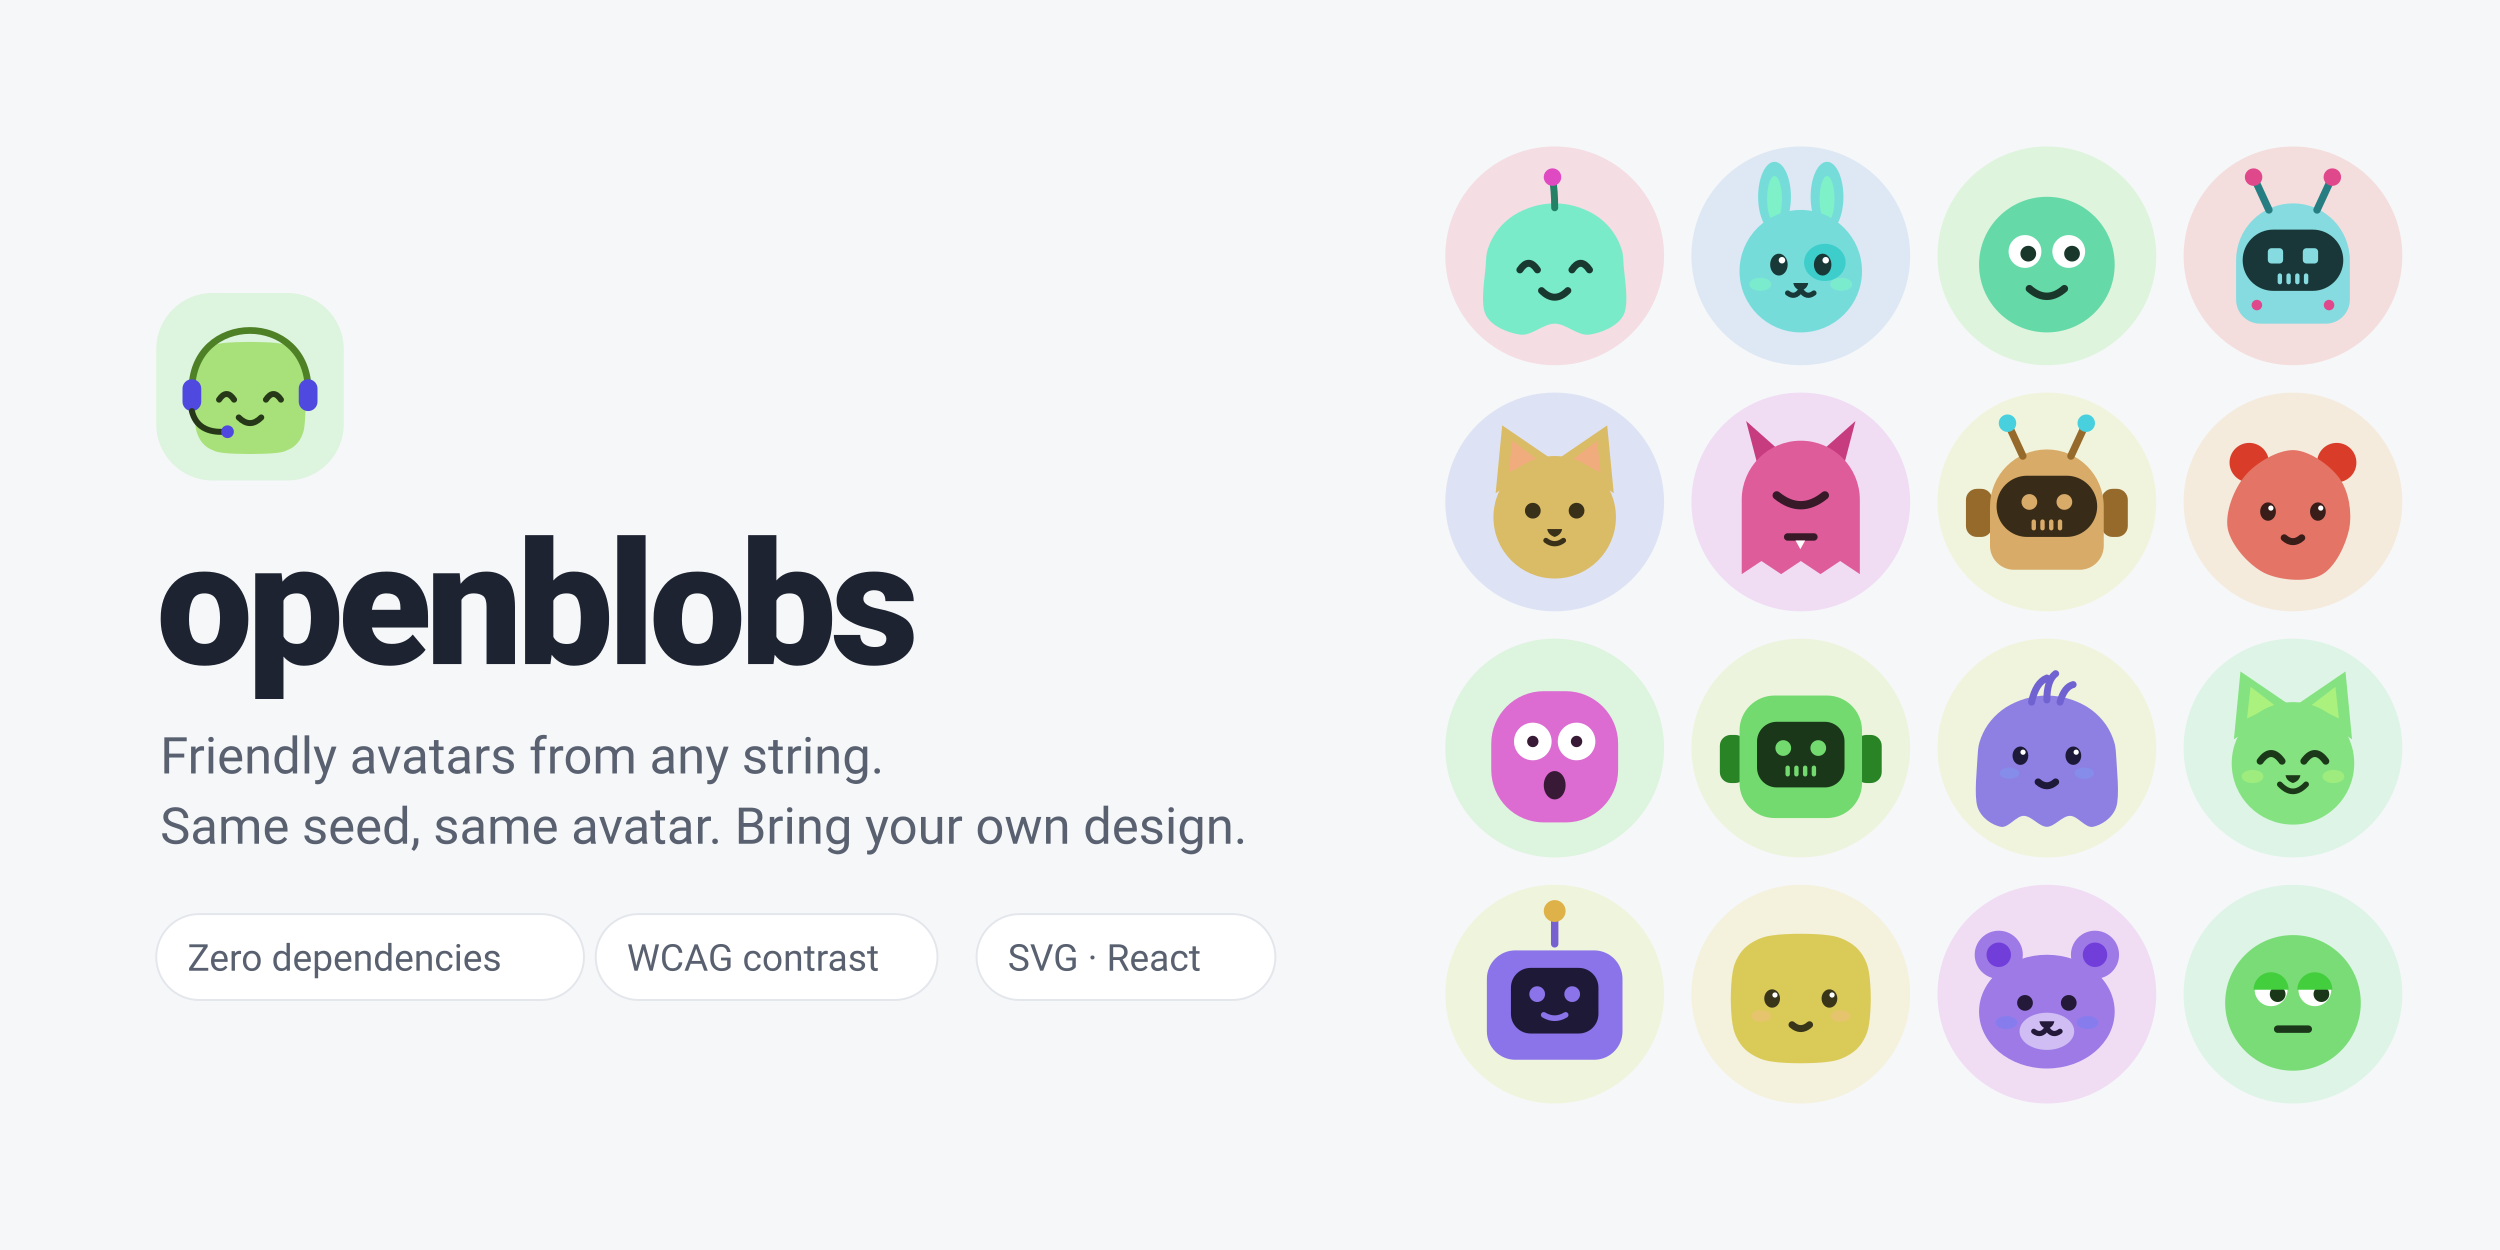
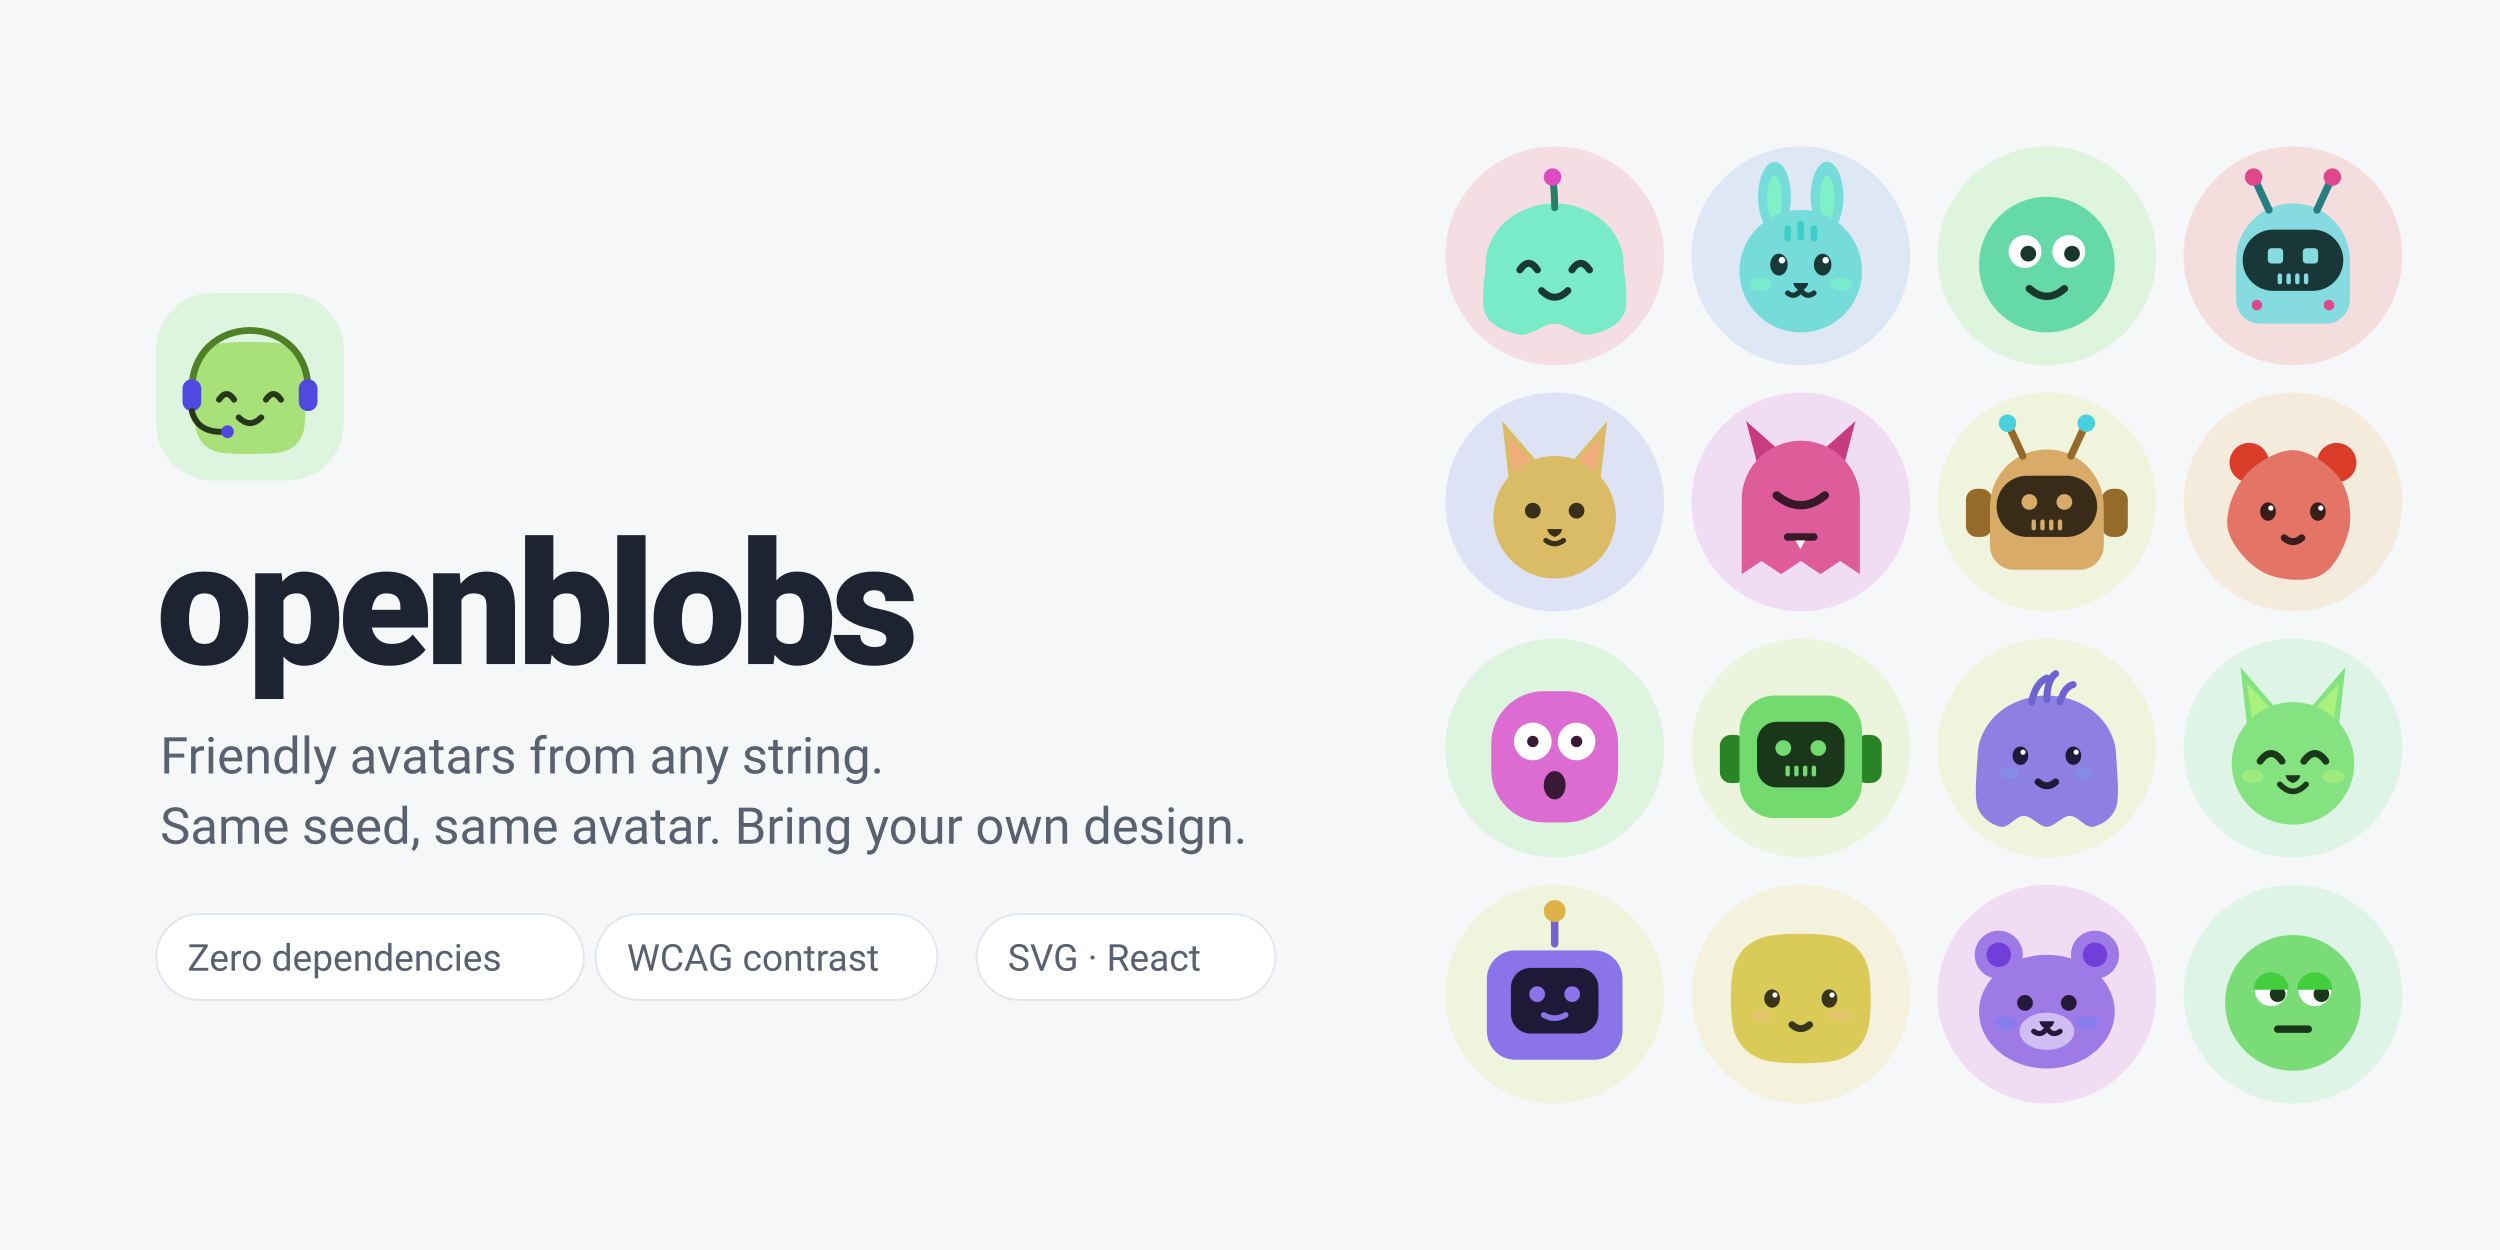
<svg xmlns="http://www.w3.org/2000/svg" viewBox="0 0 1280 640" width="1280" height="640">
  <rect width="1280" height="640" fill="#f6f7f9" />
  <svg x="80" y="150" viewBox="0 0 100 100" width="96" height="96" aria-hidden="true">
    <rect width="100" height="100" rx="30" fill="#ddf4de" />
    <path d="M79.7 56C79.7 60.8 79.5 67 79.1 70.4C78.8 73.8 78.2 74.8 77.5 76.6C76.7 78.3 75.8 79.6 74.6 80.8C73.4 82 72.1 82.9 70.4 83.6C68.7 84.4 67.7 84.9 64.3 85.3C60.9 85.7 54.8 85.9 50 85.9C45.2 85.9 39.1 85.7 35.7 85.3C32.3 84.9 31.3 84.4 29.6 83.6C27.9 82.9 26.6 82 25.4 80.8C24.2 79.6 23.3 78.3 22.5 76.6C21.8 74.8 21.2 73.8 20.9 70.4C20.5 67 20.3 60.8 20.3 56C20.3 51.2 20.5 45 20.9 41.6C21.2 38.2 21.8 37.2 22.5 35.4C23.3 33.7 24.2 32.4 25.4 31.2C26.6 30 27.9 29.1 29.6 28.4C31.3 27.6 32.3 27.1 35.7 26.7C39.1 26.3 45.2 26.1 50 26.1C54.8 26.1 60.9 26.3 64.3 26.7C67.7 27.1 68.7 27.6 70.4 28.4C72.1 29.1 73.4 30 74.6 31.2C75.8 32.4 76.7 33.7 77.5 35.4C78.2 37.2 78.8 38.2 79.1 41.6C79.5 45 79.7 51.2 79.7 56Z" fill="#a8e179" />
    <path d="M19 53 C18 9 82 9 81 53" stroke="#4e8025" stroke-width="3.6" fill="none" />
    <rect x="14" y="46" width="10" height="17" rx="5" fill="#5049df" />
    <rect x="76" y="46" width="10" height="17" rx="5" fill="#5049df" />
    <path d="M19 63 Q22 75 37 74" stroke="#273819" stroke-width="3.2" stroke-linecap="round" stroke-linejoin="round" fill="none" />
    <circle cx="38" cy="74" r="3.4" fill="#5049df" />
    <path d="M33.5 56.9 q4 -6 8 0 M58.5 56.9 q4 -6 8 0" stroke="#273819" stroke-width="3.2" stroke-linecap="round" stroke-linejoin="round" fill="none" />
    <path d="M44 66.4 q6 6 12 0" stroke="#273819" stroke-width="3.2" stroke-linecap="round" stroke-linejoin="round" fill="none" />
  </svg>
  <text x="80" y="340" font-size="88" fill="#1d2330" font-family="system-ui, -apple-system, 'Segoe UI', Roboto, sans-serif" font-weight="800" letter-spacing="-3">openblobs</text>
  <text x="82" y="396" font-size="26" fill="#596170" font-family="system-ui, -apple-system, 'Segoe UI', Roboto, sans-serif">Friendly avatars from any string.</text>
  <text x="82" y="432" font-size="26" fill="#596170" font-family="system-ui, -apple-system, 'Segoe UI', Roboto, sans-serif">Same seed, same avatar. Bring your own design.</text>
  <g transform="translate(80 468)">
    <rect width="219" height="44" rx="22" fill="#ffffff" stroke="#e3e6eb" />
    <text x="16" y="29" font-size="19" fill="#596170" font-family="system-ui, -apple-system, 'Segoe UI', Roboto, sans-serif">Zero dependencies</text>
  </g>
  <g transform="translate(305 468)">
    <rect width="175" height="44" rx="22" fill="#ffffff" stroke="#e3e6eb" />
    <text x="16" y="29" font-size="19" fill="#596170" font-family="system-ui, -apple-system, 'Segoe UI', Roboto, sans-serif">WCAG contrast</text>
  </g>
  <g transform="translate(500 468)">
    <rect width="153" height="44" rx="22" fill="#ffffff" stroke="#e3e6eb" />
    <text x="16" y="29" font-size="19" fill="#596170" font-family="system-ui, -apple-system, 'Segoe UI', Roboto, sans-serif">SVG · React</text>
  </g>
  <svg x="740" y="75" viewBox="0 0 100 100" width="112" height="112" aria-hidden="true">
    <circle cx="50" cy="50" r="50" fill="#f4dde3" />
    <path d="M18.5 54C18.7 48.7 19 48.1 20 45.3C21 42.6 22.6 39.9 24.5 37.5C26.4 35.2 28.8 33 31.5 31.3C34.1 29.7 37.2 28.3 40.3 27.4C43.3 26.5 46.8 26 50 26C53.2 26 56.7 26.5 59.7 27.4C62.8 28.3 65.9 29.7 68.5 31.3C71.2 33 73.6 35.2 75.5 37.5C77.4 39.9 79 42.6 80 45.3C81 48.1 81.3 48.7 81.5 54C81.8 59.3 84.2 71.7 81.5 77C78.9 82.3 71 85.3 65.8 86C60.5 86.7 55.3 81 50 81C44.7 81 39.5 86.7 34.2 86C29 85.3 21.1 82.3 18.5 77C15.8 71.7 18.2 59.3 18.5 54Z" fill="#7aebc9" />
    <path d="M50 28 Q50 20 49 15" stroke="#258165" stroke-width="3.2" stroke-linecap="round" stroke-linejoin="round" fill="none" />
    <circle cx="49" cy="14" r="4" fill="#df49c1" />
    <path d="M34.1 56.4 q4 -6 8 0 M57.9 56.4 q4 -6 8 0" stroke="#19382f" stroke-width="3.2" stroke-linecap="round" stroke-linejoin="round" fill="none" />
    <path d="M44 65.9 q6 6 12 0" stroke="#19382f" stroke-width="3.2" stroke-linecap="round" stroke-linejoin="round" fill="none" />
  </svg>
  <svg x="866" y="75" viewBox="0 0 100 100" width="112" height="112" aria-hidden="true">
    <circle cx="50" cy="50" r="50" fill="#dde8f4" />
    <ellipse cx="38" cy="23" rx="7.5" ry="16" fill="#76dcda" />
    <ellipse cx="62" cy="23" rx="7.5" ry="16" fill="#76dcda" />
    <ellipse cx="38" cy="24" rx="3.4" ry="10.5" fill="#7ef1c9" />
    <ellipse cx="62" cy="24" rx="3.4" ry="10.5" fill="#7ef1c9" />
    <circle cx="50" cy="57" r="28" fill="#76dcda" />
-     <ellipse cx="61" cy="53" rx="9.5" ry="8.5" fill="#3dcecb" />
+     <path d="M44 37.5v4.5M50 35.5v6M56 37.5v4.5" stroke="#3dcecb" stroke-width="3" stroke-linecap="round" />
    <ellipse cx="40" cy="54" rx="4" ry="5" fill="#193838" />
    <ellipse cx="60" cy="54" rx="4" ry="5" fill="#193838" />
    <circle cx="41.4" cy="52" r="1.5" fill="#fff" />
    <circle cx="61.4" cy="52" r="1.5" fill="#fff" />
    <path d="M46.6 62.4h6.8q-.4 2.6-3.4 3.6-3-1-3.4-3.6z" fill="#193838" />
    <path d="M50 65.6q-2.6 4-6 1.4M50 65.6q2.6 4 6 1.4" stroke="#193838" stroke-width="2.4" stroke-linecap="round" stroke-linejoin="round" fill="none" />
    <ellipse cx="31.5" cy="63" rx="5" ry="3" fill="#7ef1c9" opacity=".7" />
    <ellipse cx="68.5" cy="63" rx="5" ry="3" fill="#7ef1c9" opacity=".7" />
  </svg>
  <svg x="992" y="75" viewBox="0 0 100 100" width="112" height="112" aria-hidden="true">
    <circle cx="50" cy="50" r="50" fill="#def4dd" />
    <circle cx="50" cy="54" r="31" fill="#66d9a9" />
    <circle cx="40" cy="48" r="7.5" fill="#fff" />
    <circle cx="60" cy="48" r="7.5" fill="#fff" />
    <circle cx="41.5" cy="49" r="3.6" fill="#19382b" />
    <circle cx="61.5" cy="49" r="3.6" fill="#19382b" />
    <path d="M42 65q8 7 16 0" stroke="#19382b" stroke-width="3.4" stroke-linecap="round" stroke-linejoin="round" fill="none" />
  </svg>
  <svg x="1118" y="75" viewBox="0 0 100 100" width="112" height="112" aria-hidden="true">
    <circle cx="50" cy="50" r="50" fill="#f4dedd" />
    <path d="M24 52a26 26 0 0 1 52 0v18a11 11 0 0 1-11 11H35a11 11 0 0 1-11-11z" fill="#85dbdf" />
    <path d="M39 29 33 16M61 29l6-13" stroke="#267e83" stroke-width="3.4" stroke-linecap="round" />
    <circle cx="32" cy="14" r="4" fill="#df498c" />
    <circle cx="68" cy="14" r="4" fill="#df498c" />
    <rect x="27" y="38" width="46" height="28" rx="14" fill="#193738" />
    <rect x="38.5" y="46.5" width="7" height="7" rx="1.6" fill="#85dbdf" />
    <rect x="54.5" y="46.5" width="7" height="7" rx="1.6" fill="#85dbdf" />
    <path d="M44 59v3M48 59v3M52 59v3M56 59v3" stroke="#85dbdf" stroke-width="2" stroke-linecap="round" stroke-linejoin="round" fill="none" />
    <circle cx="33.5" cy="72.5" r="2.4" fill="#df498c" />
    <circle cx="66.5" cy="72.5" r="2.4" fill="#df498c" />
  </svg>
  <svg x="740" y="201" viewBox="0 0 100 100" width="112" height="112" aria-hidden="true">
    <circle cx="50" cy="50" r="50" fill="#dde3f4" />
-     <path d="M23 46 26 15l22 15zM77 46l-3-31-22 15z" fill="#dabb66" />
-     <path d="M29 36.5l1.6-14.5 11 8.4zM71 36.5 69.4 22l-11 8.4z" fill="#f1ac7e" />
+     <path d="M29.5 44 26 13l18.5 21.5zM70.5 44 74 13 55.5 34.5z" fill="#dabb66" />
+     <path d="M31.5 38.5 29 20.5l11.5 12zM68.5 38.5 71 20.5l-11.5 12z" fill="#f1ac7e" />
    <circle cx="50" cy="57" r="28" fill="#dabb66" />
    <circle cx="40" cy="54" r="3.6" fill="#383019" />
    <circle cx="60" cy="54" r="3.6" fill="#383019" />
    <path d="M46.6 62.4h6.8q-.4 2.6-3.4 3.6-3-1-3.4-3.6z" fill="#383019" />
    <path d="M46 67.6q4 3 8 0" stroke="#383019" stroke-width="2.4" stroke-linecap="round" stroke-linejoin="round" fill="none" />
  </svg>
  <svg x="866" y="201" viewBox="0 0 100 100" width="112" height="112" aria-hidden="true">
    <circle cx="50" cy="50" r="50" fill="#f0ddf4" />
    <path d="M31 36 25 13 43 29zM69 36l6-23-18 16z" fill="#c73c7f" />
    <path d="M23 83V49a27 27 0 0 1 54 0v34l-9-6-9 6-9-6-9 6-9-6z" fill="#df5c9b" />
    <path d="M39 47q11 9 22 0" stroke="#381928" stroke-width="3.8" stroke-linecap="round" stroke-linejoin="round" fill="none" />
    <path d="M44 66h12" stroke="#381928" stroke-width="3.4" stroke-linecap="round" stroke-linejoin="round" fill="none" />
    <path d="M47.6 67.6l2.2 4 2.2-4z" fill="#fff" />
  </svg>
  <svg x="992" y="201" viewBox="0 0 100 100" width="112" height="112" aria-hidden="true">
    <circle cx="50" cy="50" r="50" fill="#f1f4dd" />
    <rect x="13" y="44" width="12" height="22" rx="5" fill="#956a2b" />
    <rect x="75" y="44" width="12" height="22" rx="5" fill="#956a2b" />
    <path d="M24 52a26 26 0 0 1 52 0v18a11 11 0 0 1-11 11H35a11 11 0 0 1-11-11z" fill="#d8ab68" />
    <path d="M39 29 33 16M61 29l6-13" stroke="#956a2b" stroke-width="3.4" stroke-linecap="round" />
    <circle cx="32" cy="14" r="4" fill="#49d0df" />
    <circle cx="68" cy="14" r="4" fill="#49d0df" />
    <rect x="27" y="38" width="46" height="28" rx="14" fill="#382c19" />
    <circle cx="42" cy="50" r="3.6" fill="#d8ab68" />
    <circle cx="58" cy="50" r="3.6" fill="#d8ab68" />
    <path d="M44 59v3M48 59v3M52 59v3M56 59v3" stroke="#d8ab68" stroke-width="2" stroke-linecap="round" stroke-linejoin="round" fill="none" />
  </svg>
  <svg x="1118" y="201" viewBox="0 0 100 100" width="112" height="112" aria-hidden="true">
    <circle cx="50" cy="50" r="50" fill="#f4ebdd" />
    <circle cx="30" cy="32" r="9" fill="#d93d29" />
    <circle cx="70" cy="32" r="9" fill="#d93d29" />
    <path d="M20.2 62.3C18.8 54.9 23 44 28.1 38C33.1 32 43.2 26.1 50.4 26.3C57.7 26.6 67.2 33.4 71.4 39.4C75.6 45.4 77.1 54.9 75.7 62.3C74.2 69.6 69.2 80.2 62.7 83.5C56.3 86.9 43.9 85.9 36.8 82.4C29.7 78.8 21.7 69.7 20.2 62.3Z" fill="#e37466" />
    <ellipse cx="38.6" cy="54.4" rx="3.6" ry="4.2" fill="#381d19" />
    <circle cx="39.9" cy="52.8" r="1.2" fill="#fff" />
    <ellipse cx="61.4" cy="54.4" rx="3.6" ry="4.2" fill="#381d19" />
    <circle cx="62.7" cy="52.8" r="1.2" fill="#fff" />
    <path d="M46 66.4 q4 3.5 8 0" stroke="#381d19" stroke-width="3.2" stroke-linecap="round" stroke-linejoin="round" fill="none" />
  </svg>
  <svg x="740" y="327" viewBox="0 0 100 100" width="112" height="112" aria-hidden="true">
    <circle cx="50" cy="50" r="50" fill="#ddf4de" />
    <rect x="21" y="24" width="58" height="60" rx="24" fill="#dc6bd2" />
    <circle cx="40" cy="47" r="8.6" fill="#fff" />
    <circle cx="60" cy="47" r="8.6" fill="#fff" />
    <circle cx="40" cy="47" r="2.6" fill="#381936" />
    <circle cx="60" cy="47" r="2.6" fill="#381936" />
    <ellipse cx="50" cy="67" rx="5" ry="6.5" fill="#381936" />
  </svg>
  <svg x="866" y="327" viewBox="0 0 100 100" width="112" height="112" aria-hidden="true">
    <circle cx="50" cy="50" r="50" fill="#edf4dd" />
    <rect x="13" y="44" width="12" height="22" rx="5" fill="#298426" />
    <rect x="75" y="44" width="12" height="22" rx="5" fill="#298426" />
    <rect x="22" y="26" width="56" height="56" rx="16" fill="#72da6f" />
    <rect x="30" y="38" width="40" height="30" rx="9" fill="#1a3819" />
    <circle cx="42" cy="50" r="3.6" fill="#72da6f" />
    <circle cx="58" cy="50" r="3.6" fill="#72da6f" />
    <path d="M44 59v3M48 59v3M52 59v3M56 59v3" stroke="#72da6f" stroke-width="2" stroke-linecap="round" stroke-linejoin="round" fill="none" />
  </svg>
  <svg x="992" y="327" viewBox="0 0 100 100" width="112" height="112" aria-hidden="true">
    <circle cx="50" cy="50" r="50" fill="#f0f4dd" />
    <path d="M18.3 54C18.6 48.7 18.9 48.1 19.9 45.3C20.9 42.6 22.4 39.9 24.4 37.5C26.3 35.2 28.7 33 31.4 31.3C34 29.7 37.1 28.3 40.2 27.4C43.3 26.5 46.7 26 50 26C53.3 26 56.7 26.5 59.8 27.4C62.9 28.3 66 29.7 68.6 31.3C71.3 33 73.7 35.2 75.6 37.5C77.6 39.9 79.1 42.6 80.1 45.3C81.1 48.1 81.4 48.7 81.7 54C81.9 59.3 83.4 71.7 81.7 77C79.9 82.3 74.6 85.3 71.1 86C67.6 86.7 64.1 81 60.6 81C57 81 53.5 86 50 86C46.5 86 43 81 39.4 81C35.9 81 32.4 86.7 28.9 86C25.4 85.3 20.1 82.3 18.3 77C16.6 71.7 18.1 59.3 18.3 54Z" fill="#8d80e2" />
    <path d="M43 29 q2 -9 7 -11 M50 28 q0 -9 4 -12 M56 29 q2 -7 6 -8" stroke="#7162d2" stroke-width="3.2" stroke-linecap="round" stroke-linejoin="round" fill="none" />
    <ellipse cx="32.9" cy="61.5" rx="4.5" ry="2.6" fill="#7e95f1" opacity=".55" />
    <ellipse cx="67.1" cy="61.5" rx="4.5" ry="2.6" fill="#7e95f1" opacity=".55" />
    <ellipse cx="37.9" cy="53.5" rx="3.6" ry="4.2" fill="#1d1938" />
    <circle cx="39.1" cy="51.9" r="1.2" fill="#fff" />
    <ellipse cx="62.1" cy="53.5" rx="3.6" ry="4.2" fill="#1d1938" />
    <circle cx="63.4" cy="51.9" r="1.2" fill="#fff" />
    <path d="M46 65.5 q4 3.5 8 0" stroke="#1d1938" stroke-width="3.2" stroke-linecap="round" stroke-linejoin="round" fill="none" />
  </svg>
  <svg x="1118" y="327" viewBox="0 0 100 100" width="112" height="112" aria-hidden="true">
    <circle cx="50" cy="50" r="50" fill="#ddf4e7" />
-     <path d="M23 46 26 15l22 15zM77 46l-3-31-22 15z" fill="#85e280" />
-     <path d="M29 36.5l1.6-14.5 11 8.4zM71 36.5 69.4 22l-11 8.4z" fill="#aaf17e" />
+     <path d="M29.5 44 26 13l18.5 21.5zM70.5 44 74 13 55.5 34.5z" fill="#85e280" />
+     <path d="M31.5 38.5 29 20.5l11.5 12zM68.5 38.5 71 20.5l-11.5 12z" fill="#aaf17e" />
    <circle cx="50" cy="57" r="28" fill="#85e280" />
    <path d="M35 56q5-7 10 0M55 56q5-7 10 0" stroke="#1b3819" stroke-width="3.2" stroke-linecap="round" stroke-linejoin="round" fill="none" />
    <path d="M46.6 62.4h6.8q-.4 2.6-3.4 3.6-3-1-3.4-3.6z" fill="#1b3819" />
    <path d="M44 66.6q6 6.4 12 0" stroke="#1b3819" stroke-width="2.6" stroke-linecap="round" stroke-linejoin="round" fill="none" />
    <ellipse cx="31.5" cy="63" rx="5" ry="3" fill="#aaf17e" opacity=".7" />
    <ellipse cx="68.5" cy="63" rx="5" ry="3" fill="#aaf17e" opacity=".7" />
  </svg>
  <svg x="740" y="453" viewBox="0 0 100 100" width="112" height="112" aria-hidden="true">
    <circle cx="50" cy="50" r="50" fill="#eff4dd" />
    <rect x="19" y="30" width="62" height="50" rx="13" fill="#8b73e9" />
    <path d="M50 27V15" stroke="#7761d1" stroke-width="3.4" stroke-linecap="round" />
    <circle cx="50" cy="12" r="5" fill="#dfb249" />
    <rect x="30" y="38" width="40" height="30" rx="9" fill="#1f1938" />
    <circle cx="42" cy="50" r="3.6" fill="#8b73e9" />
    <circle cx="58" cy="50" r="3.6" fill="#8b73e9" />
    <path d="M45 59.5q5 3 10 0" stroke="#8b73e9" stroke-width="2.6" stroke-linecap="round" stroke-linejoin="round" fill="none" />
  </svg>
  <svg x="866" y="453" viewBox="0 0 100 100" width="112" height="112" aria-hidden="true">
    <circle cx="50" cy="50" r="50" fill="#f4f1dd" />
    <path d="M82 52C82 55.9 81.7 60.7 81.2 63.8C80.7 66.9 80 68.6 79 70.5C78 72.4 76.8 74 75.3 75.4C73.7 76.8 72 77.9 69.9 78.9C67.9 79.8 66.1 80.5 62.7 80.9C59.4 81.4 54.2 81.6 50 81.6C45.8 81.6 40.6 81.4 37.3 80.9C33.9 80.5 32.1 79.8 30.1 78.9C28 77.9 26.3 76.8 24.7 75.4C23.2 74 22 72.4 21 70.5C20 68.6 19.3 66.9 18.8 63.8C18.3 60.7 18 55.9 18 52C18 48.1 18.3 43.3 18.8 40.2C19.3 37.1 20 35.4 21 33.5C22 31.6 23.2 30 24.7 28.6C26.3 27.2 28 26.1 30.1 25.1C32.1 24.2 33.9 23.5 37.3 23.1C40.6 22.6 45.8 22.4 50 22.4C54.2 22.4 59.4 22.6 62.7 23.1C66.1 23.5 67.9 24.2 69.9 25.1C72 26.1 73.7 27.2 75.3 28.6C76.8 30 78 31.6 79 33.5C80 35.4 80.7 37.1 81.2 40.2C81.7 43.3 82 48.1 82 52Z" fill="#dacb59" />
    <ellipse cx="31.9" cy="60" rx="4.5" ry="2.6" fill="#f1bd7e" opacity=".55" />
    <ellipse cx="68.1" cy="60" rx="4.5" ry="2.6" fill="#f1bd7e" opacity=".55" />
    <ellipse cx="36.9" cy="52" rx="3.6" ry="4.2" fill="#383519" />
    <circle cx="38.2" cy="50.4" r="1.2" fill="#fff" />
    <ellipse cx="63.1" cy="52" rx="3.6" ry="4.2" fill="#383519" />
    <circle cx="64.3" cy="50.4" r="1.2" fill="#fff" />
    <path d="M46 64 q4 3.5 8 0" stroke="#383519" stroke-width="3.2" stroke-linecap="round" stroke-linejoin="round" fill="none" />
  </svg>
  <svg x="992" y="453" viewBox="0 0 100 100" width="112" height="112" aria-hidden="true">
    <circle cx="50" cy="50" r="50" fill="#f0ddf4" />
    <circle cx="28" cy="32" r="11" fill="#9e7ae6" />
    <circle cx="72" cy="32" r="11" fill="#9e7ae6" />
    <circle cx="28" cy="32" r="5.6" fill="#723eda" />
    <circle cx="72" cy="32" r="5.6" fill="#723eda" />
    <ellipse cx="50" cy="58" rx="31" ry="26" fill="#9e7ae6" />
    <ellipse cx="50" cy="67" rx="12.5" ry="8.5" fill="#fff" opacity=".5" />
    <circle cx="40" cy="54" r="3.6" fill="#241938" />
    <circle cx="60" cy="54" r="3.6" fill="#241938" />
    <path d="M46.6 62.4h6.8q-.4 2.6-3.4 3.6-3-1-3.4-3.6z" fill="#241938" />
    <path d="M50 65.6q-2.6 4-6 1.4M50 65.6q2.6 4 6 1.4" stroke="#241938" stroke-width="2.4" stroke-linecap="round" stroke-linejoin="round" fill="none" />
    <ellipse cx="31.5" cy="63" rx="5" ry="3" fill="#7e7ef1" opacity=".7" />
    <ellipse cx="68.5" cy="63" rx="5" ry="3" fill="#7e7ef1" opacity=".7" />
  </svg>
  <svg x="1118" y="453" viewBox="0 0 100 100" width="112" height="112" aria-hidden="true">
    <circle cx="50" cy="50" r="50" fill="#ddf4e7" />
    <circle cx="50" cy="54" r="31" fill="#7adc76" />
    <circle cx="40" cy="48" r="7.5" fill="#fff" />
    <circle cx="60" cy="48" r="7.5" fill="#fff" />
    <circle cx="43" cy="50" r="3.6" fill="#1a3819" />
    <circle cx="63" cy="50" r="3.6" fill="#1a3819" />
    <path d="M32 48a8 8 0 0 1 16 0zM52 48a8 8 0 0 1 16 0z" fill="#42ce3d" />
    <path d="M43 66h14" stroke="#1a3819" stroke-width="3.4" stroke-linecap="round" stroke-linejoin="round" fill="none" />
  </svg>
</svg>
